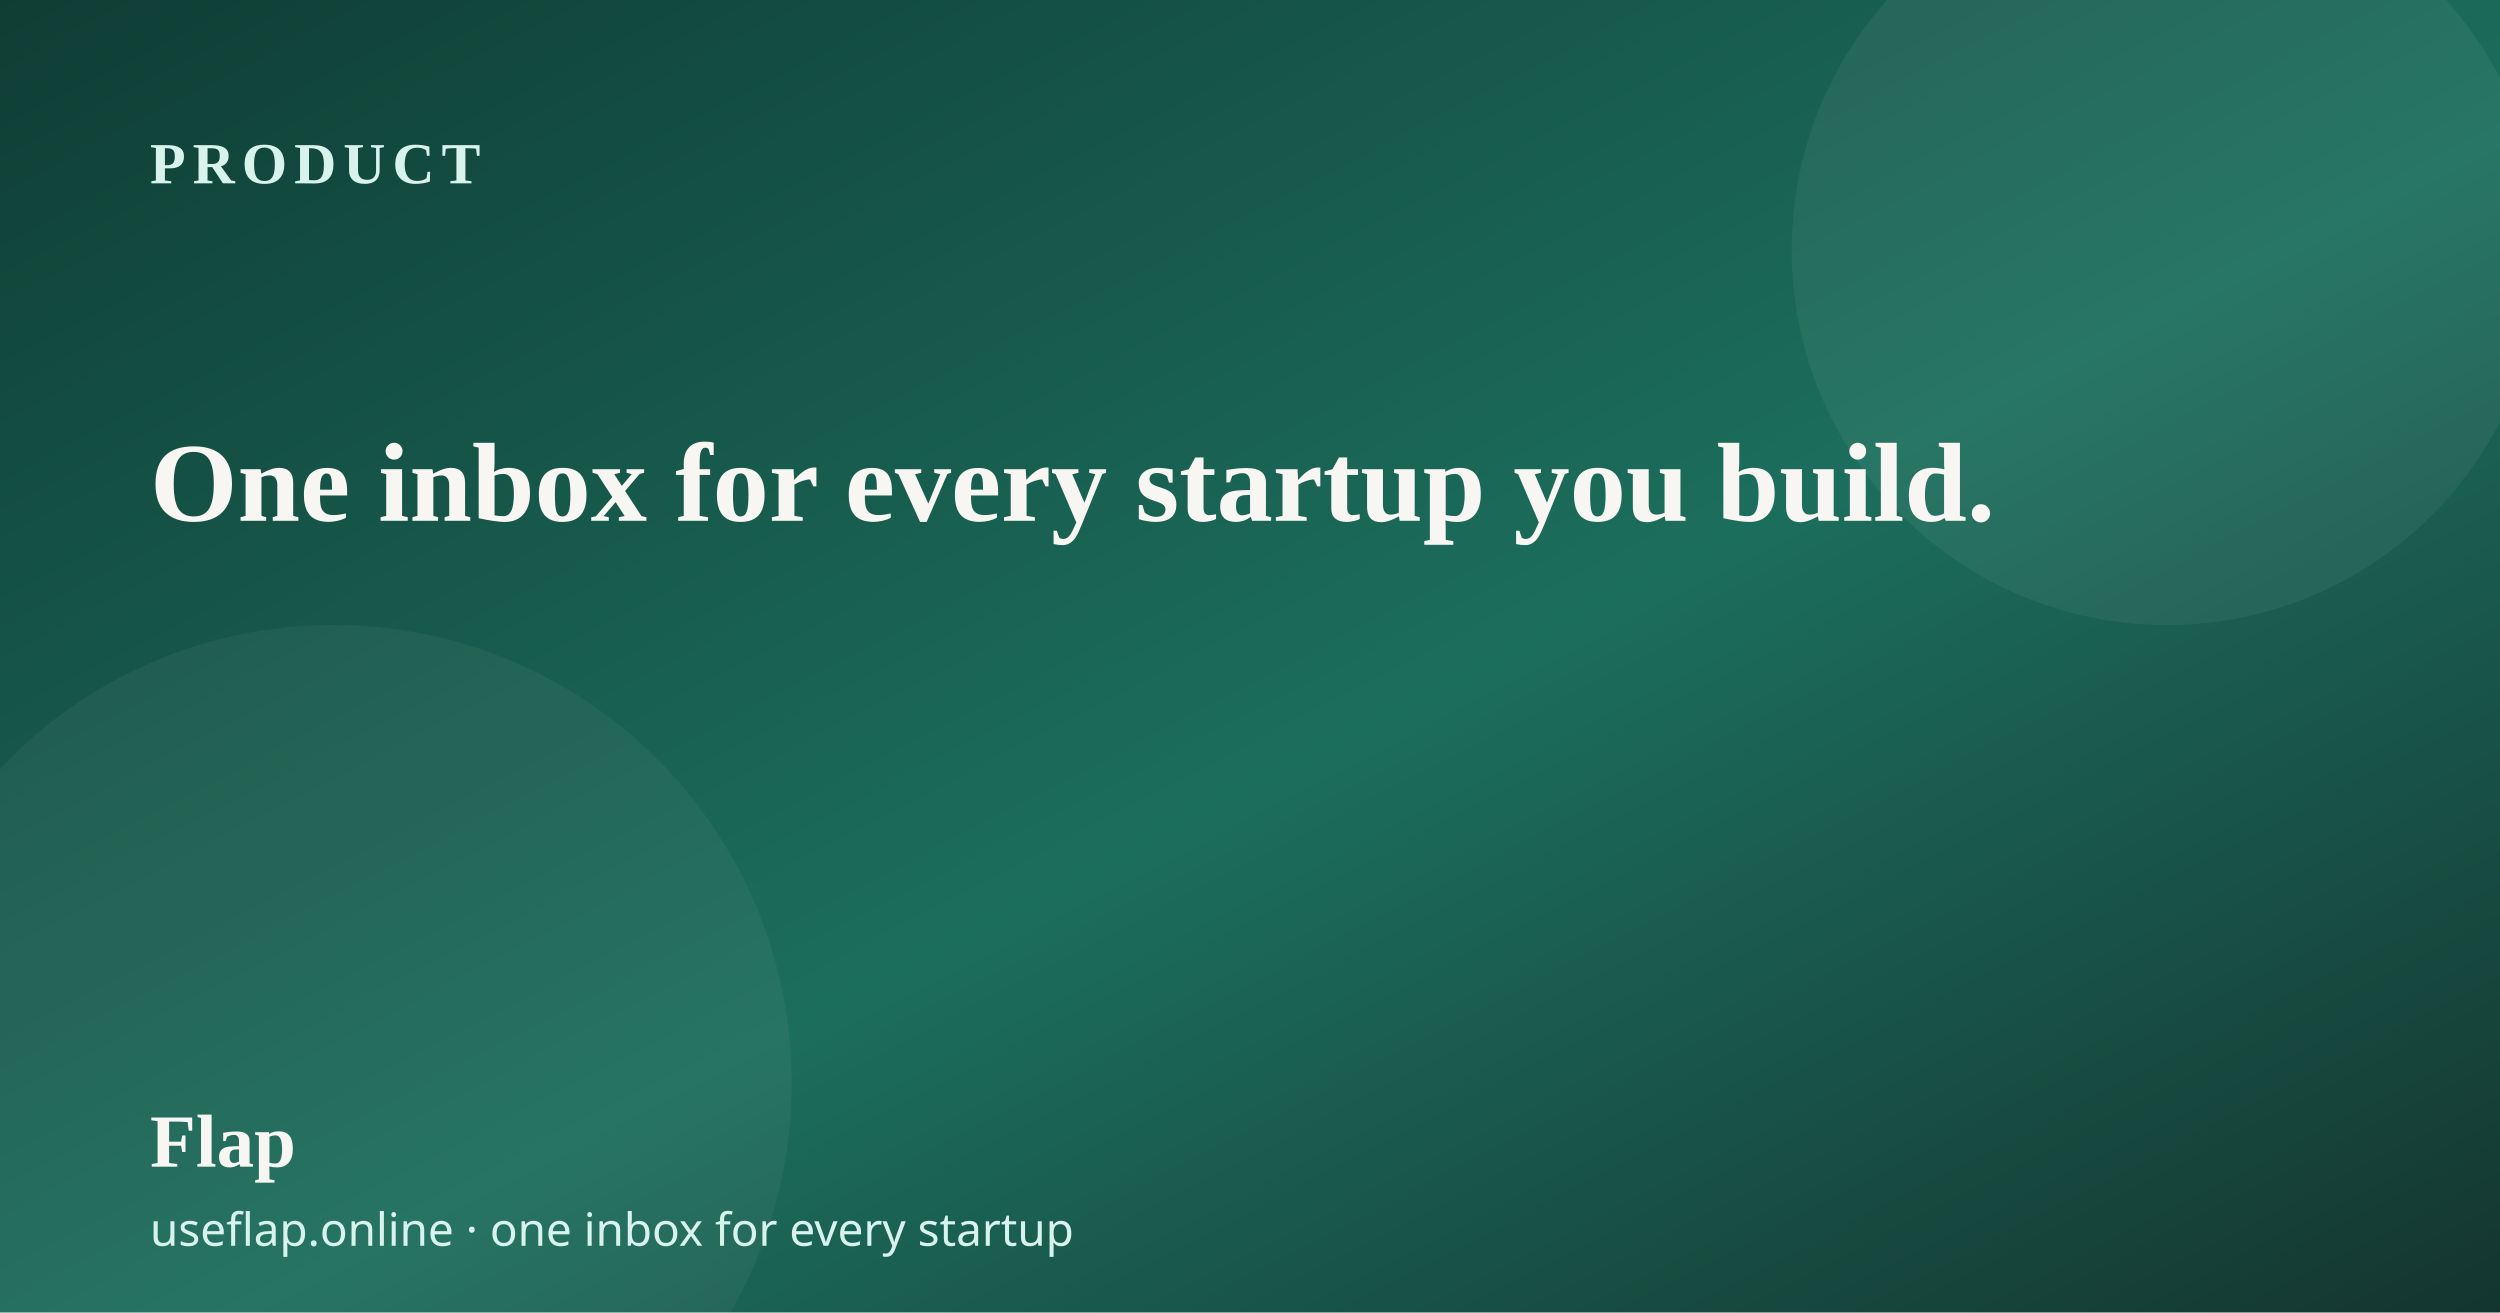
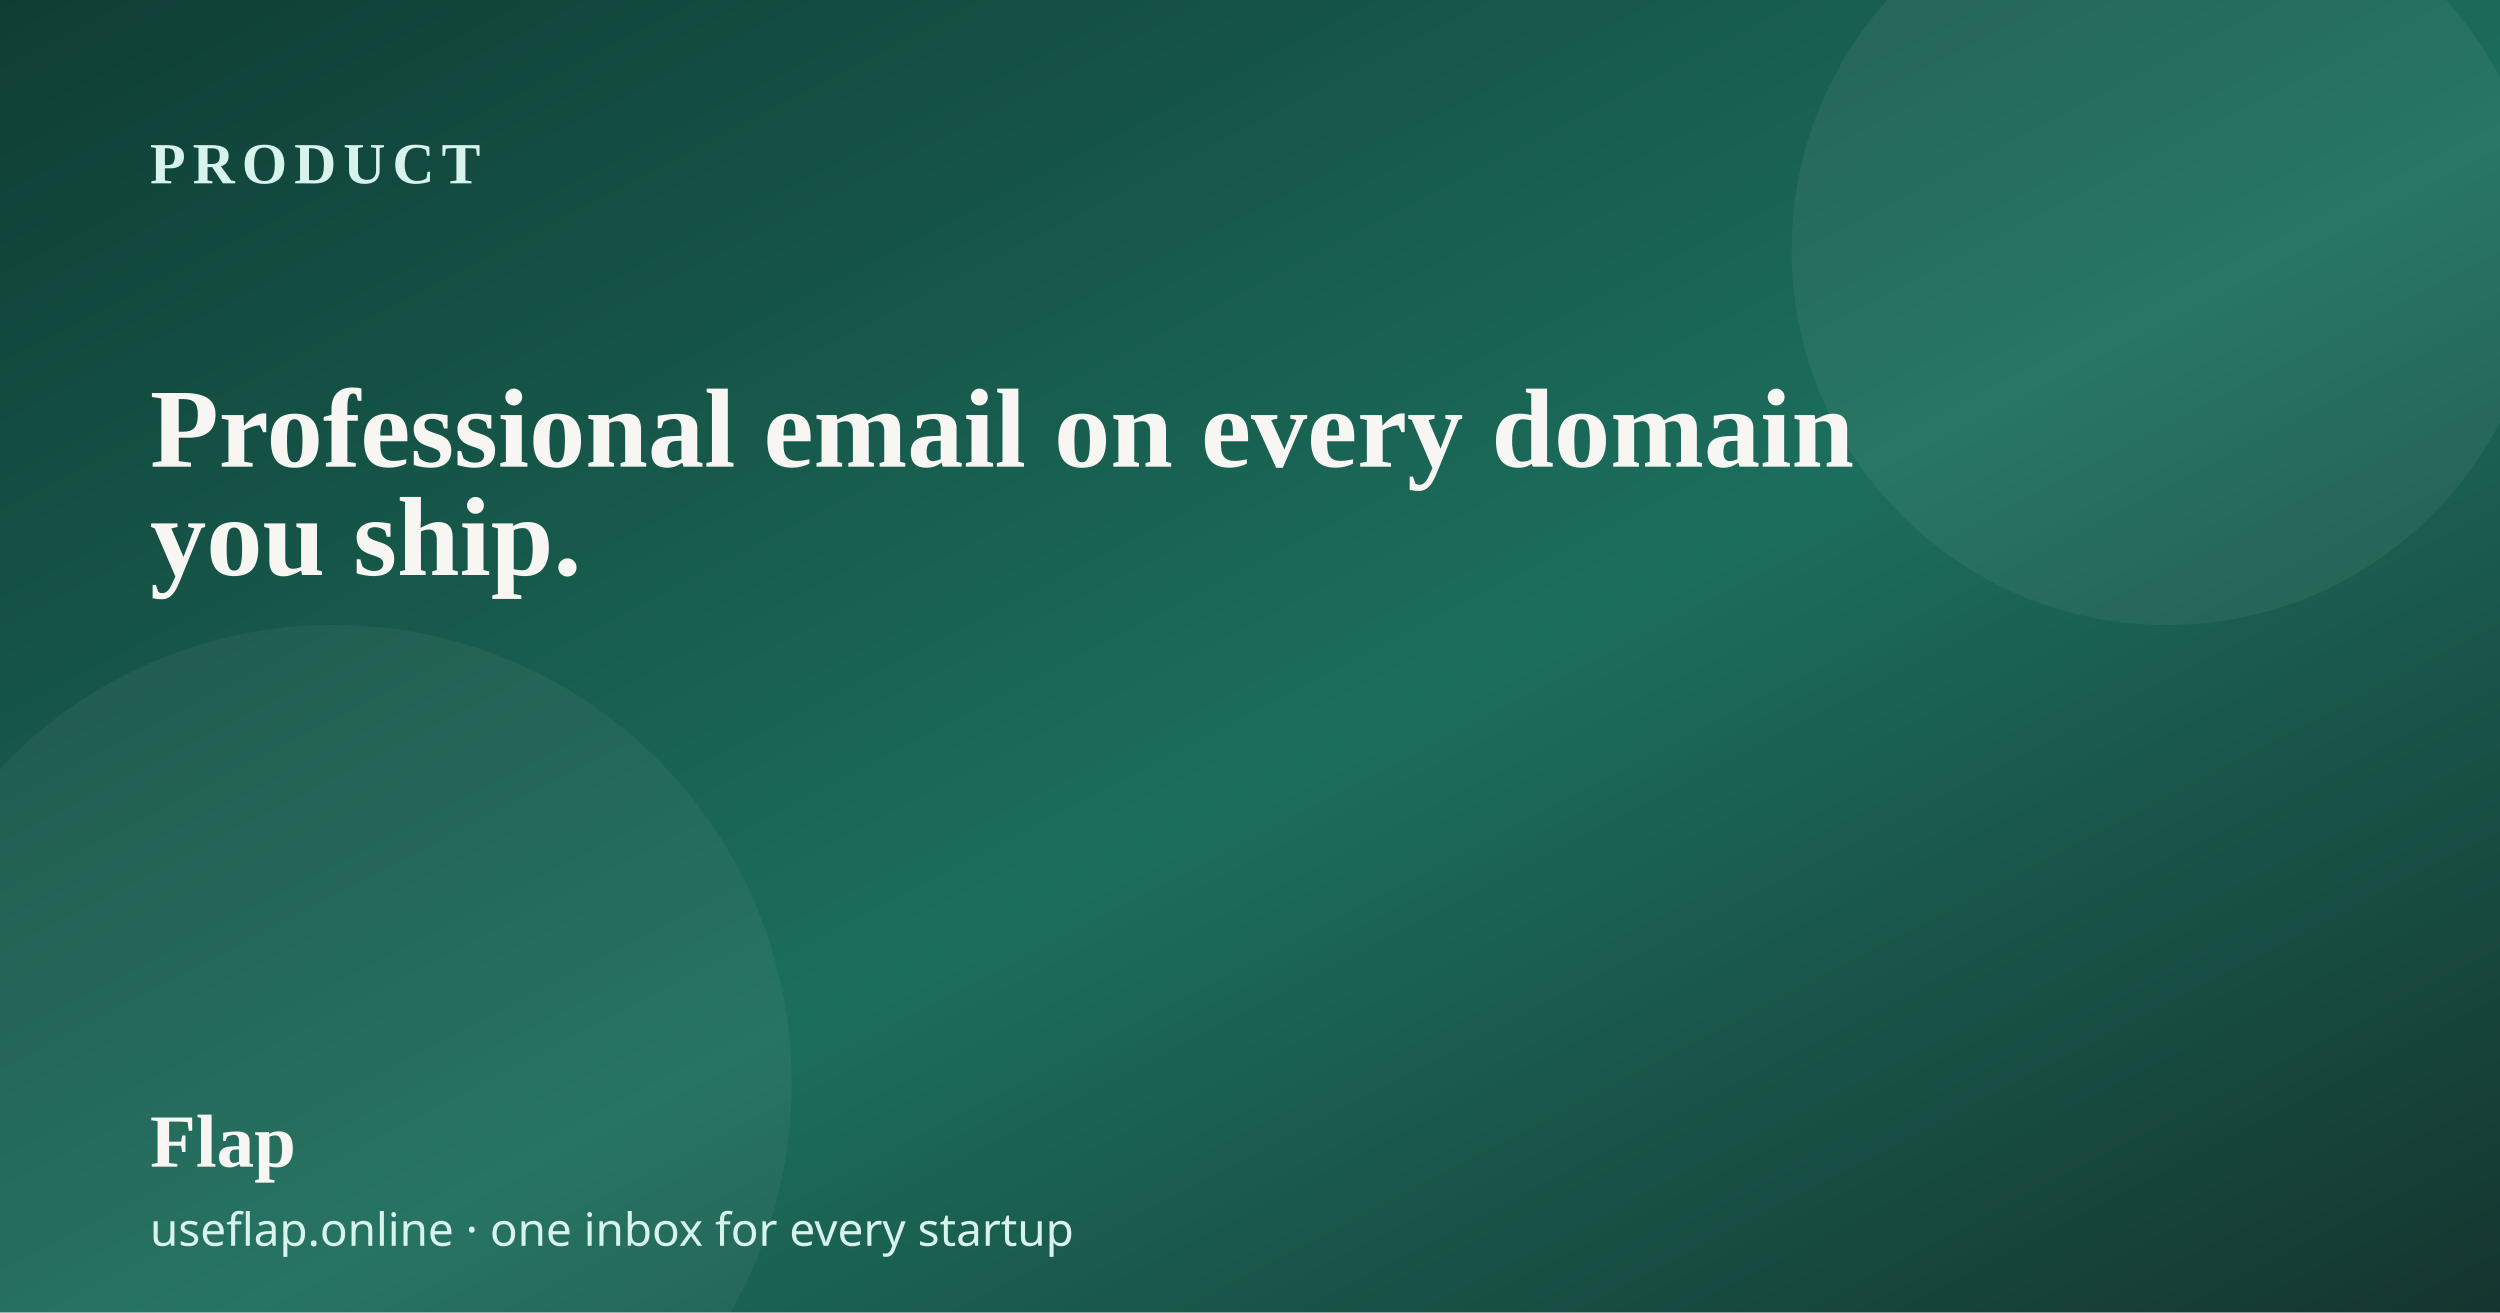
- <svg xmlns="http://www.w3.org/2000/svg" width="1200" height="630" viewBox="0 0 1200 630" role="img" aria-label="One inbox for every startup you build.">
+ <svg xmlns="http://www.w3.org/2000/svg" width="1200" height="630" viewBox="0 0 1200 630" role="img" aria-label="Professional email on every domain you ship.">
  <defs>
    <linearGradient id="bg" x1="0" y1="0" x2="1" y2="1">
      <stop offset="0%" stop-color="#0f3d34" />
      <stop offset="55%" stop-color="#1c6e5c" />
      <stop offset="100%" stop-color="#14352f" />
    </linearGradient>
  </defs>
  <rect width="1200" height="630" fill="url(#bg)" />
  <circle cx="1040" cy="120" r="180" fill="#f0efeb" fill-opacity="0.06" />
  <circle cx="160" cy="520" r="220" fill="#f0efeb" fill-opacity="0.05" />
  <text x="72" y="88" fill="#d8f3ec" font-family="Georgia, 'Times New Roman', serif" font-size="28" font-weight="600" letter-spacing="0.12em">PRODUCT</text>
-   <text x="72" y="250" fill="#f7f6f2" font-family="Georgia, 'Times New Roman', serif" font-size="54" font-weight="700">
-     <tspan x="72" dy="0">One inbox for every startup you build.</tspan>
+   <text x="72" y="224" fill="#f7f6f2" font-family="Georgia, 'Times New Roman', serif" font-size="54" font-weight="700">
+     <tspan x="72" dy="0">Professional email on every domain</tspan>
+     <tspan x="72" dy="52">you ship.</tspan>
  </text>
  <text x="72" y="560" fill="#f7f6f2" font-family="Georgia, 'Times New Roman', serif" font-size="36" font-weight="700">Flap</text>
  <text x="72" y="598" fill="#d8f3ec" font-family="ui-sans-serif, system-ui, sans-serif" font-size="22">useflap.online · one inbox for every startup</text>
</svg>
